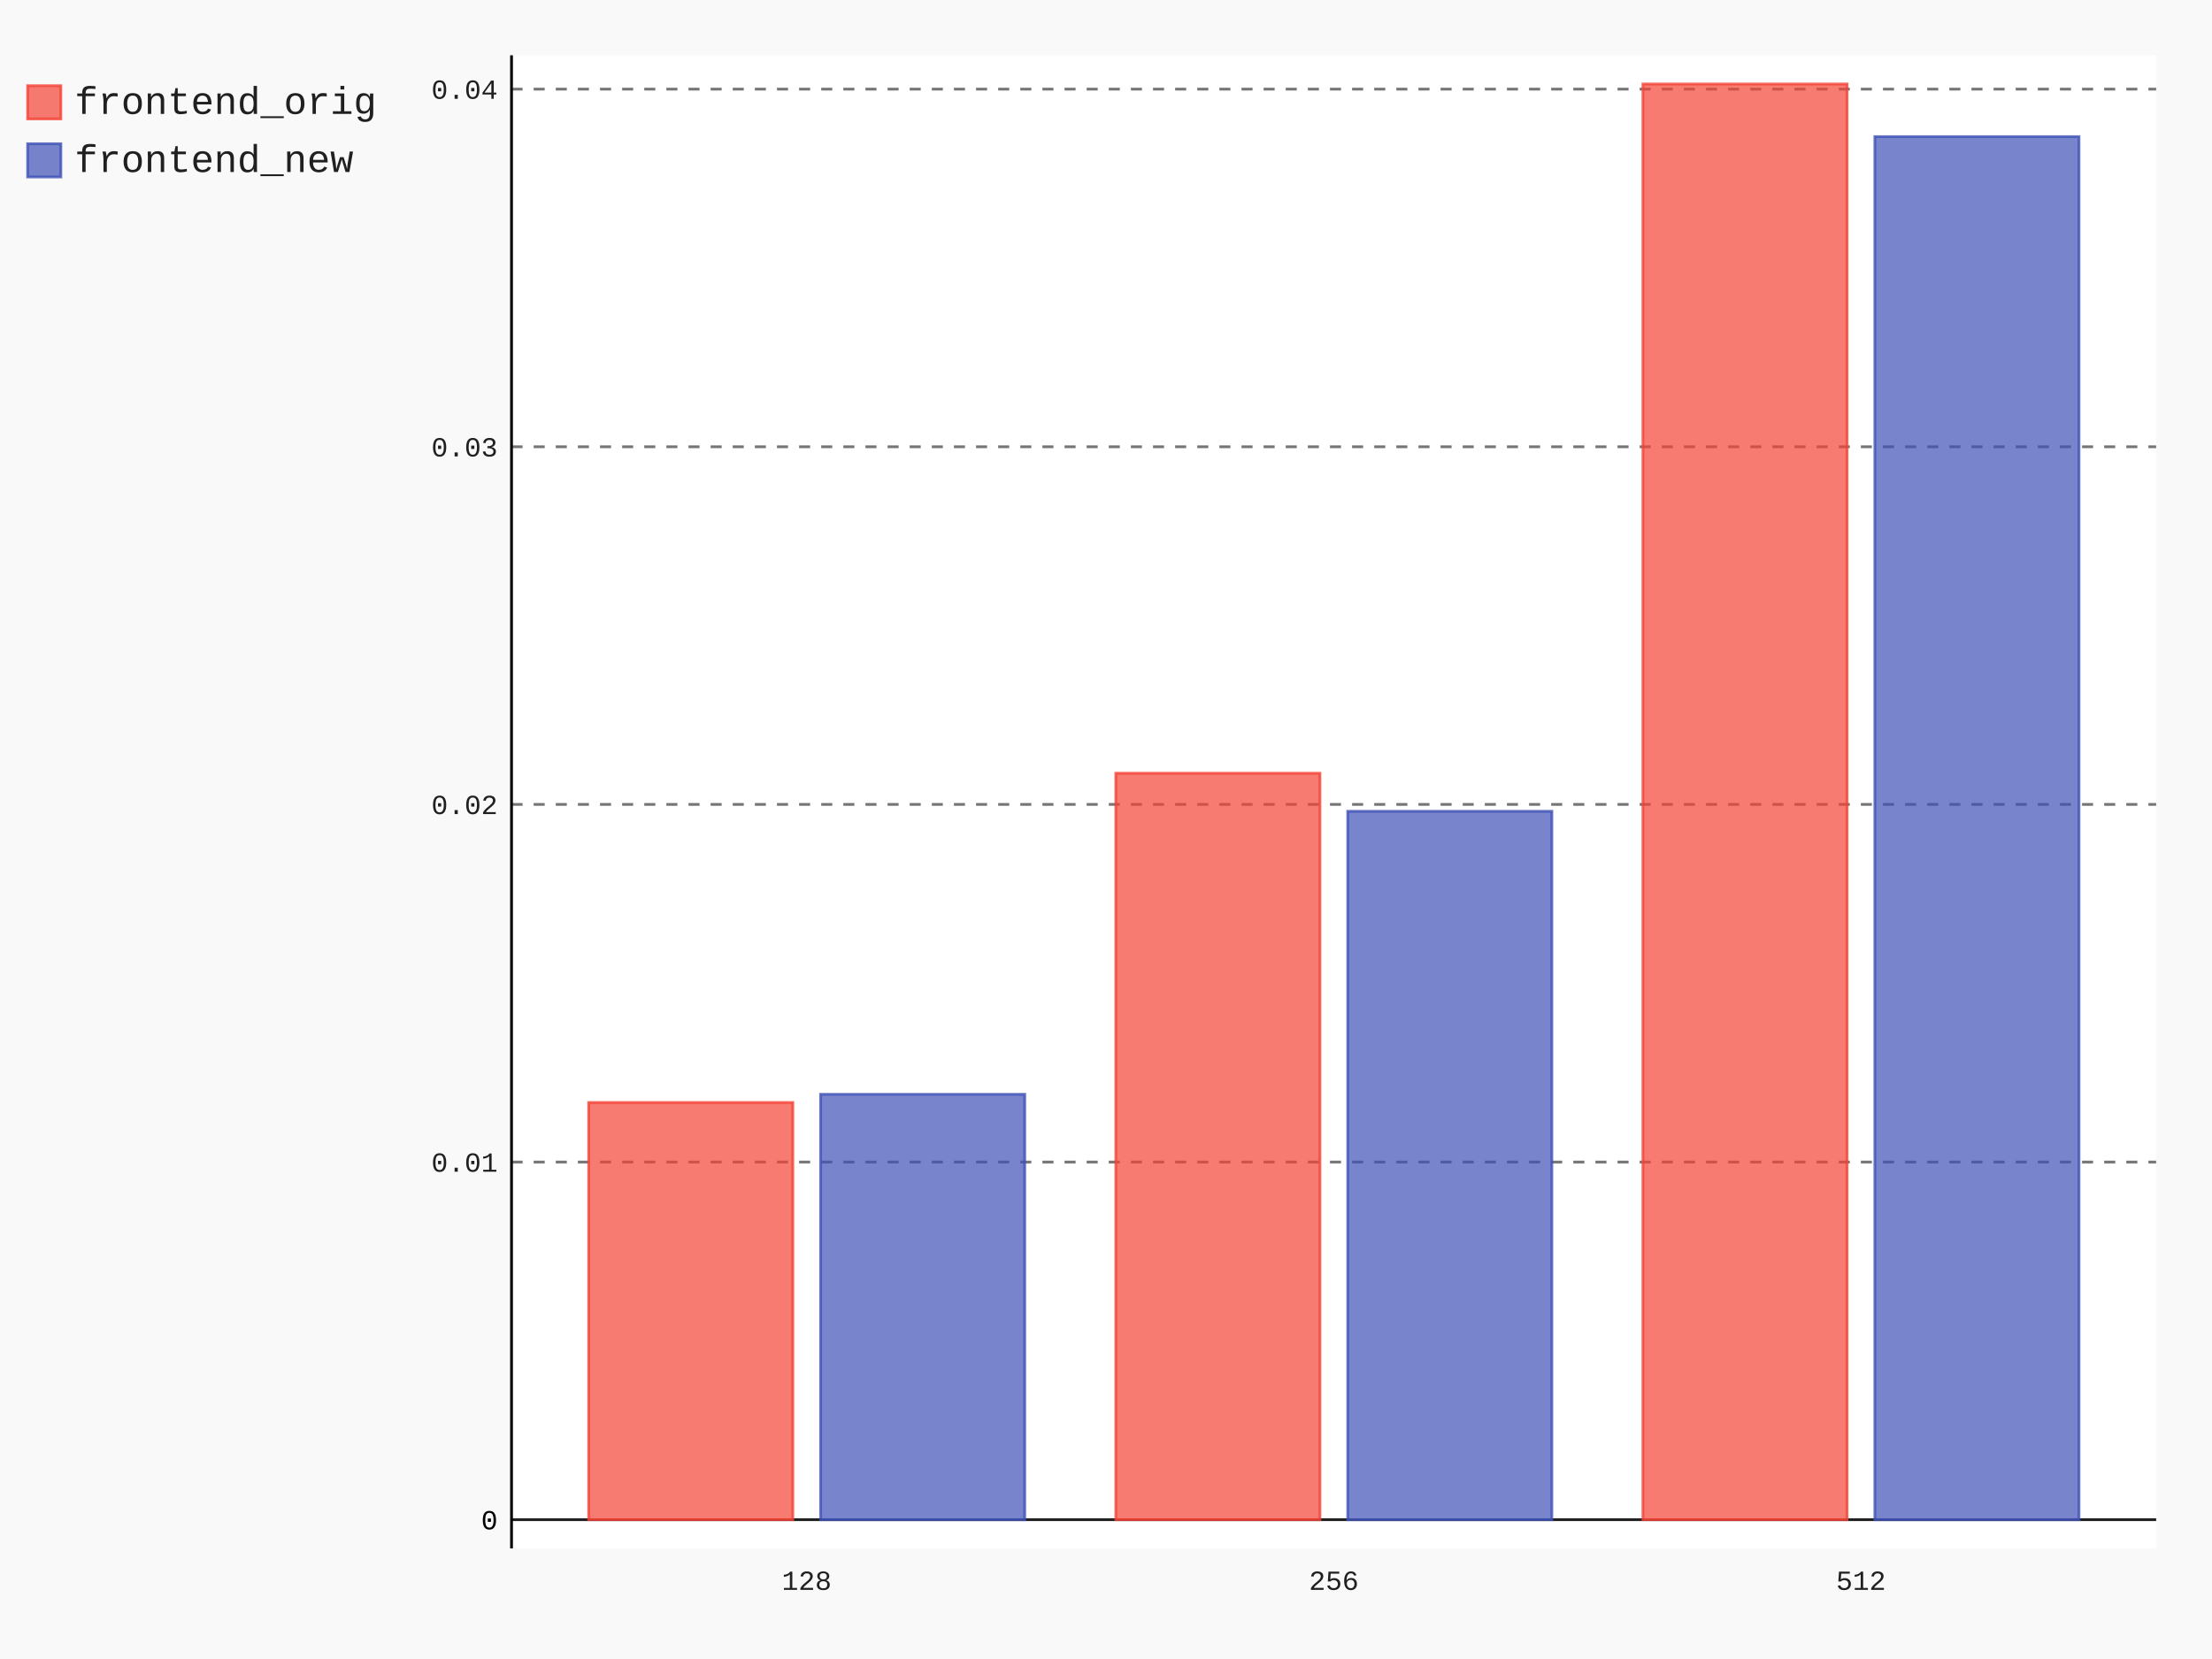
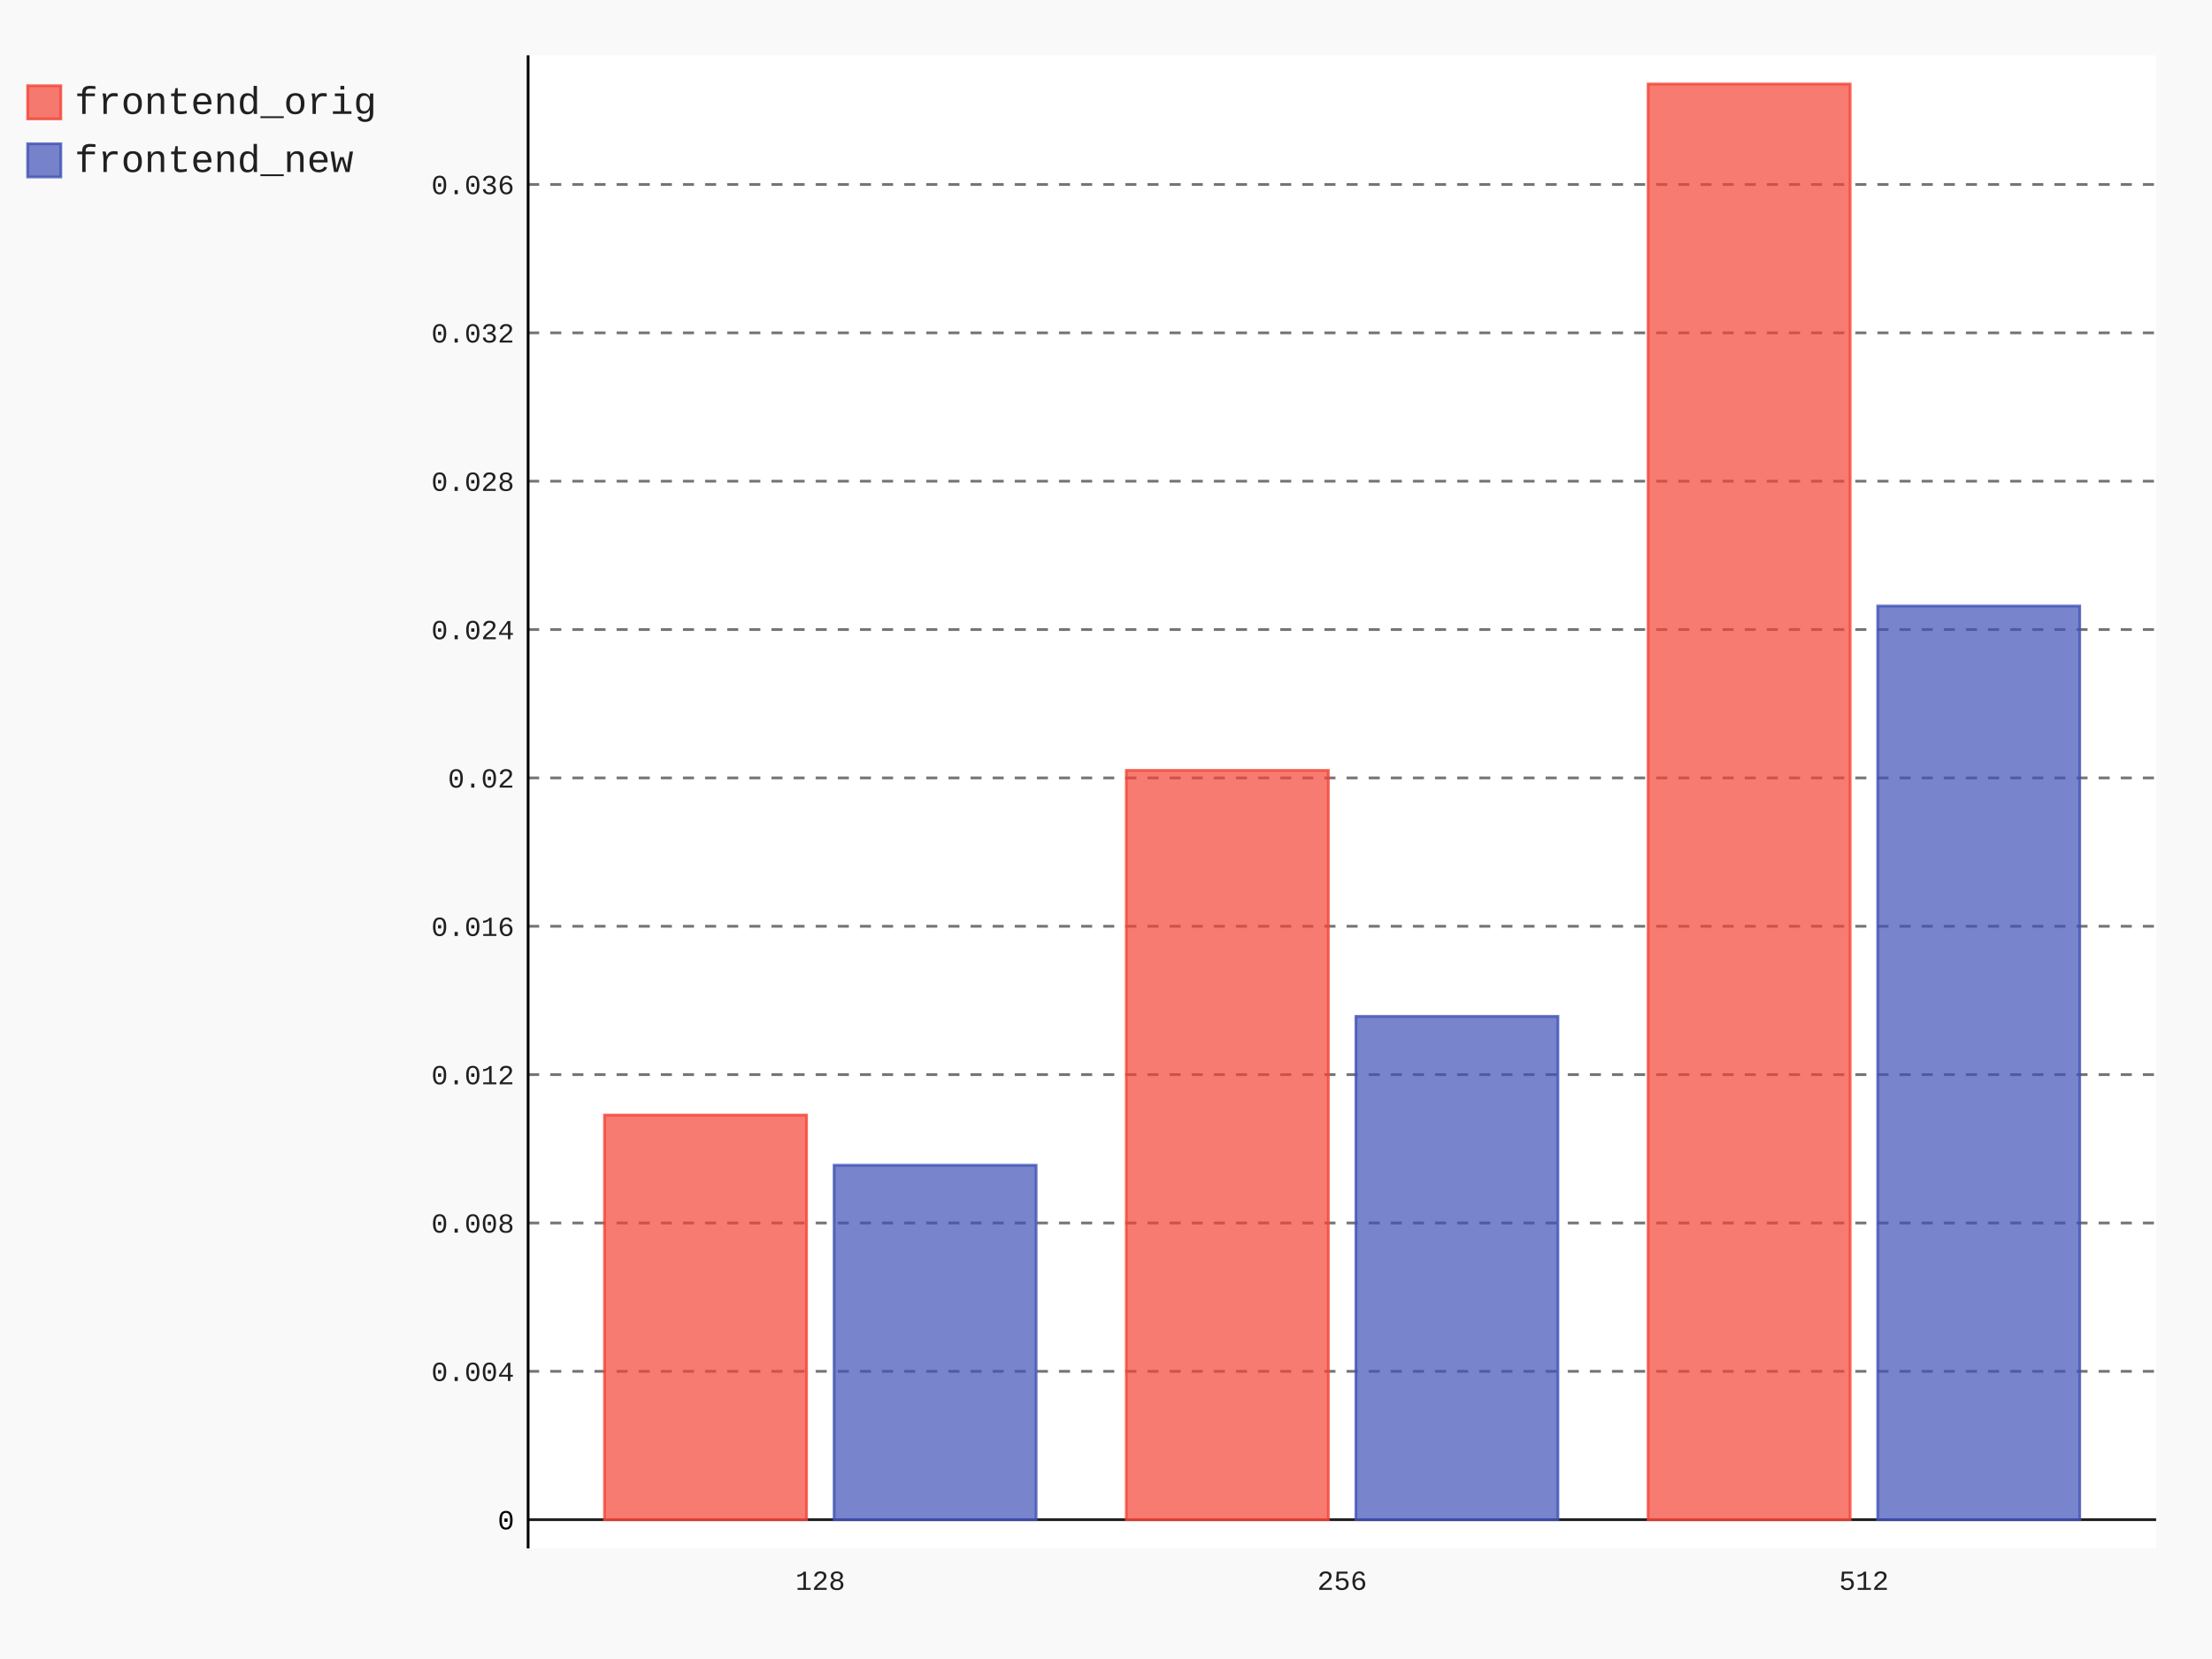
- <svg xmlns="http://www.w3.org/2000/svg" id="chart-689ba2e3-85da-4f12-8e72-561f8f0bceaf" class="pygal-chart" viewBox="0 0 800 600">
+ <svg xmlns="http://www.w3.org/2000/svg" id="chart-379d686c-3c27-4b20-8490-30173d02f009" class="pygal-chart" viewBox="0 0 800 600">
  <defs>
-     <style type="text/css">#chart-689ba2e3-85da-4f12-8e72-561f8f0bceaf{-webkit-user-select:none;-webkit-font-smoothing:antialiased;font-family:Consolas,"Liberation Mono",Menlo,Courier,monospace}#chart-689ba2e3-85da-4f12-8e72-561f8f0bceaf .title{font-family:Consolas,"Liberation Mono",Menlo,Courier,monospace;font-size:16px}#chart-689ba2e3-85da-4f12-8e72-561f8f0bceaf .legends .legend text{font-family:Consolas,"Liberation Mono",Menlo,Courier,monospace;font-size:14px}#chart-689ba2e3-85da-4f12-8e72-561f8f0bceaf .axis text{font-family:Consolas,"Liberation Mono",Menlo,Courier,monospace;font-size:10px}#chart-689ba2e3-85da-4f12-8e72-561f8f0bceaf .axis text.major{font-family:Consolas,"Liberation Mono",Menlo,Courier,monospace;font-size:10px}#chart-689ba2e3-85da-4f12-8e72-561f8f0bceaf .text-overlay text.value{font-family:Consolas,"Liberation Mono",Menlo,Courier,monospace;font-size:16px}#chart-689ba2e3-85da-4f12-8e72-561f8f0bceaf .text-overlay text.label{font-family:Consolas,"Liberation Mono",Menlo,Courier,monospace;font-size:10px}#chart-689ba2e3-85da-4f12-8e72-561f8f0bceaf .tooltip{font-family:Consolas,"Liberation Mono",Menlo,Courier,monospace;font-size:14px}#chart-689ba2e3-85da-4f12-8e72-561f8f0bceaf text.no_data{font-family:Consolas,"Liberation Mono",Menlo,Courier,monospace;font-size:64px}
- #chart-689ba2e3-85da-4f12-8e72-561f8f0bceaf{background-color:rgba(249,249,249,1)}#chart-689ba2e3-85da-4f12-8e72-561f8f0bceaf path,#chart-689ba2e3-85da-4f12-8e72-561f8f0bceaf line,#chart-689ba2e3-85da-4f12-8e72-561f8f0bceaf rect,#chart-689ba2e3-85da-4f12-8e72-561f8f0bceaf circle{-webkit-transition:150ms;-moz-transition:150ms;transition:150ms}#chart-689ba2e3-85da-4f12-8e72-561f8f0bceaf .graph &gt; .background{fill:rgba(249,249,249,1)}#chart-689ba2e3-85da-4f12-8e72-561f8f0bceaf .plot &gt; .background{fill:rgba(255,255,255,1)}#chart-689ba2e3-85da-4f12-8e72-561f8f0bceaf .graph{fill:rgba(0,0,0,.87)}#chart-689ba2e3-85da-4f12-8e72-561f8f0bceaf text.no_data{fill:rgba(0,0,0,1)}#chart-689ba2e3-85da-4f12-8e72-561f8f0bceaf .title{fill:rgba(0,0,0,1)}#chart-689ba2e3-85da-4f12-8e72-561f8f0bceaf .legends .legend text{fill:rgba(0,0,0,.87)}#chart-689ba2e3-85da-4f12-8e72-561f8f0bceaf .legends .legend:hover text{fill:rgba(0,0,0,1)}#chart-689ba2e3-85da-4f12-8e72-561f8f0bceaf .axis .line{stroke:rgba(0,0,0,1)}#chart-689ba2e3-85da-4f12-8e72-561f8f0bceaf .axis .guide.line{stroke:rgba(0,0,0,.54)}#chart-689ba2e3-85da-4f12-8e72-561f8f0bceaf .axis .major.line{stroke:rgba(0,0,0,.87)}#chart-689ba2e3-85da-4f12-8e72-561f8f0bceaf .axis text.major{fill:rgba(0,0,0,1)}#chart-689ba2e3-85da-4f12-8e72-561f8f0bceaf .axis.y .guides:hover .guide.line,#chart-689ba2e3-85da-4f12-8e72-561f8f0bceaf .line-graph .axis.x .guides:hover .guide.line,#chart-689ba2e3-85da-4f12-8e72-561f8f0bceaf .stackedline-graph .axis.x .guides:hover .guide.line,#chart-689ba2e3-85da-4f12-8e72-561f8f0bceaf .xy-graph .axis.x .guides:hover .guide.line{stroke:rgba(0,0,0,1)}#chart-689ba2e3-85da-4f12-8e72-561f8f0bceaf .axis .guides:hover text{fill:rgba(0,0,0,1)}#chart-689ba2e3-85da-4f12-8e72-561f8f0bceaf .reactive{fill-opacity:.7;stroke-opacity:.8}#chart-689ba2e3-85da-4f12-8e72-561f8f0bceaf .ci{stroke:rgba(0,0,0,.87)}#chart-689ba2e3-85da-4f12-8e72-561f8f0bceaf .reactive.active,#chart-689ba2e3-85da-4f12-8e72-561f8f0bceaf .active .reactive{fill-opacity:.8;stroke-opacity:.9;stroke-width:4}#chart-689ba2e3-85da-4f12-8e72-561f8f0bceaf .ci .reactive.active{stroke-width:1.5}#chart-689ba2e3-85da-4f12-8e72-561f8f0bceaf .series text{fill:rgba(0,0,0,1)}#chart-689ba2e3-85da-4f12-8e72-561f8f0bceaf .tooltip rect{fill:rgba(255,255,255,1);stroke:rgba(0,0,0,1);-webkit-transition:opacity 150ms;-moz-transition:opacity 150ms;transition:opacity 150ms}#chart-689ba2e3-85da-4f12-8e72-561f8f0bceaf .tooltip .label{fill:rgba(0,0,0,.87)}#chart-689ba2e3-85da-4f12-8e72-561f8f0bceaf .tooltip .label{fill:rgba(0,0,0,.87)}#chart-689ba2e3-85da-4f12-8e72-561f8f0bceaf .tooltip .legend{font-size:.8em;fill:rgba(0,0,0,.54)}#chart-689ba2e3-85da-4f12-8e72-561f8f0bceaf .tooltip .x_label{font-size:.6em;fill:rgba(0,0,0,1)}#chart-689ba2e3-85da-4f12-8e72-561f8f0bceaf .tooltip .xlink{font-size:.5em;text-decoration:underline}#chart-689ba2e3-85da-4f12-8e72-561f8f0bceaf .tooltip .value{font-size:1.5em}#chart-689ba2e3-85da-4f12-8e72-561f8f0bceaf .bound{font-size:.5em}#chart-689ba2e3-85da-4f12-8e72-561f8f0bceaf .max-value{font-size:.75em;fill:rgba(0,0,0,.54)}#chart-689ba2e3-85da-4f12-8e72-561f8f0bceaf .map-element{fill:rgba(255,255,255,1);stroke:rgba(0,0,0,.54) !important}#chart-689ba2e3-85da-4f12-8e72-561f8f0bceaf .map-element .reactive{fill-opacity:inherit;stroke-opacity:inherit}#chart-689ba2e3-85da-4f12-8e72-561f8f0bceaf .color-0,#chart-689ba2e3-85da-4f12-8e72-561f8f0bceaf .color-0 a:visited{stroke:#F44336;fill:#F44336}#chart-689ba2e3-85da-4f12-8e72-561f8f0bceaf .color-1,#chart-689ba2e3-85da-4f12-8e72-561f8f0bceaf .color-1 a:visited{stroke:#3F51B5;fill:#3F51B5}#chart-689ba2e3-85da-4f12-8e72-561f8f0bceaf .text-overlay .color-0 text{fill:black}#chart-689ba2e3-85da-4f12-8e72-561f8f0bceaf .text-overlay .color-1 text{fill:black}
- #chart-689ba2e3-85da-4f12-8e72-561f8f0bceaf text.no_data{text-anchor:middle}#chart-689ba2e3-85da-4f12-8e72-561f8f0bceaf .guide.line{fill:none}#chart-689ba2e3-85da-4f12-8e72-561f8f0bceaf .centered{text-anchor:middle}#chart-689ba2e3-85da-4f12-8e72-561f8f0bceaf .title{text-anchor:middle}#chart-689ba2e3-85da-4f12-8e72-561f8f0bceaf .legends .legend text{fill-opacity:1}#chart-689ba2e3-85da-4f12-8e72-561f8f0bceaf .axis.x text{text-anchor:middle}#chart-689ba2e3-85da-4f12-8e72-561f8f0bceaf .axis.x:not(.web) text[transform]{text-anchor:start}#chart-689ba2e3-85da-4f12-8e72-561f8f0bceaf .axis.x:not(.web) text[transform].backwards{text-anchor:end}#chart-689ba2e3-85da-4f12-8e72-561f8f0bceaf .axis.y text{text-anchor:end}#chart-689ba2e3-85da-4f12-8e72-561f8f0bceaf .axis.y text[transform].backwards{text-anchor:start}#chart-689ba2e3-85da-4f12-8e72-561f8f0bceaf .axis.y2 text{text-anchor:start}#chart-689ba2e3-85da-4f12-8e72-561f8f0bceaf .axis.y2 text[transform].backwards{text-anchor:end}#chart-689ba2e3-85da-4f12-8e72-561f8f0bceaf .axis .guide.line{stroke-dasharray:4,4}#chart-689ba2e3-85da-4f12-8e72-561f8f0bceaf .axis .major.guide.line{stroke-dasharray:6,6}#chart-689ba2e3-85da-4f12-8e72-561f8f0bceaf .horizontal .axis.y .guide.line,#chart-689ba2e3-85da-4f12-8e72-561f8f0bceaf .horizontal .axis.y2 .guide.line,#chart-689ba2e3-85da-4f12-8e72-561f8f0bceaf .vertical .axis.x .guide.line{opacity:0}#chart-689ba2e3-85da-4f12-8e72-561f8f0bceaf .horizontal .axis.always_show .guide.line,#chart-689ba2e3-85da-4f12-8e72-561f8f0bceaf .vertical .axis.always_show .guide.line{opacity:1 !important}#chart-689ba2e3-85da-4f12-8e72-561f8f0bceaf .axis.y .guides:hover .guide.line,#chart-689ba2e3-85da-4f12-8e72-561f8f0bceaf .axis.y2 .guides:hover .guide.line,#chart-689ba2e3-85da-4f12-8e72-561f8f0bceaf .axis.x .guides:hover .guide.line{opacity:1}#chart-689ba2e3-85da-4f12-8e72-561f8f0bceaf .axis .guides:hover text{opacity:1}#chart-689ba2e3-85da-4f12-8e72-561f8f0bceaf .nofill{fill:none}#chart-689ba2e3-85da-4f12-8e72-561f8f0bceaf .subtle-fill{fill-opacity:.2}#chart-689ba2e3-85da-4f12-8e72-561f8f0bceaf .dot{stroke-width:1px;fill-opacity:1}#chart-689ba2e3-85da-4f12-8e72-561f8f0bceaf .dot.active{stroke-width:5px}#chart-689ba2e3-85da-4f12-8e72-561f8f0bceaf .dot.negative{fill:transparent}#chart-689ba2e3-85da-4f12-8e72-561f8f0bceaf text,#chart-689ba2e3-85da-4f12-8e72-561f8f0bceaf tspan{stroke:none !important}#chart-689ba2e3-85da-4f12-8e72-561f8f0bceaf .series text.active{opacity:1}#chart-689ba2e3-85da-4f12-8e72-561f8f0bceaf .tooltip rect{fill-opacity:.95;stroke-width:.5}#chart-689ba2e3-85da-4f12-8e72-561f8f0bceaf .tooltip text{fill-opacity:1}#chart-689ba2e3-85da-4f12-8e72-561f8f0bceaf .showable{visibility:hidden}#chart-689ba2e3-85da-4f12-8e72-561f8f0bceaf .showable.shown{visibility:visible}#chart-689ba2e3-85da-4f12-8e72-561f8f0bceaf .gauge-background{fill:rgba(229,229,229,1);stroke:none}#chart-689ba2e3-85da-4f12-8e72-561f8f0bceaf .bg-lines{stroke:rgba(249,249,249,1);stroke-width:2px}</style>
+     <style type="text/css">#chart-379d686c-3c27-4b20-8490-30173d02f009{-webkit-user-select:none;-webkit-font-smoothing:antialiased;font-family:Consolas,"Liberation Mono",Menlo,Courier,monospace}#chart-379d686c-3c27-4b20-8490-30173d02f009 .title{font-family:Consolas,"Liberation Mono",Menlo,Courier,monospace;font-size:16px}#chart-379d686c-3c27-4b20-8490-30173d02f009 .legends .legend text{font-family:Consolas,"Liberation Mono",Menlo,Courier,monospace;font-size:14px}#chart-379d686c-3c27-4b20-8490-30173d02f009 .axis text{font-family:Consolas,"Liberation Mono",Menlo,Courier,monospace;font-size:10px}#chart-379d686c-3c27-4b20-8490-30173d02f009 .axis text.major{font-family:Consolas,"Liberation Mono",Menlo,Courier,monospace;font-size:10px}#chart-379d686c-3c27-4b20-8490-30173d02f009 .text-overlay text.value{font-family:Consolas,"Liberation Mono",Menlo,Courier,monospace;font-size:16px}#chart-379d686c-3c27-4b20-8490-30173d02f009 .text-overlay text.label{font-family:Consolas,"Liberation Mono",Menlo,Courier,monospace;font-size:10px}#chart-379d686c-3c27-4b20-8490-30173d02f009 .tooltip{font-family:Consolas,"Liberation Mono",Menlo,Courier,monospace;font-size:14px}#chart-379d686c-3c27-4b20-8490-30173d02f009 text.no_data{font-family:Consolas,"Liberation Mono",Menlo,Courier,monospace;font-size:64px}
+ #chart-379d686c-3c27-4b20-8490-30173d02f009{background-color:rgba(249,249,249,1)}#chart-379d686c-3c27-4b20-8490-30173d02f009 path,#chart-379d686c-3c27-4b20-8490-30173d02f009 line,#chart-379d686c-3c27-4b20-8490-30173d02f009 rect,#chart-379d686c-3c27-4b20-8490-30173d02f009 circle{-webkit-transition:150ms;-moz-transition:150ms;transition:150ms}#chart-379d686c-3c27-4b20-8490-30173d02f009 .graph &gt; .background{fill:rgba(249,249,249,1)}#chart-379d686c-3c27-4b20-8490-30173d02f009 .plot &gt; .background{fill:rgba(255,255,255,1)}#chart-379d686c-3c27-4b20-8490-30173d02f009 .graph{fill:rgba(0,0,0,.87)}#chart-379d686c-3c27-4b20-8490-30173d02f009 text.no_data{fill:rgba(0,0,0,1)}#chart-379d686c-3c27-4b20-8490-30173d02f009 .title{fill:rgba(0,0,0,1)}#chart-379d686c-3c27-4b20-8490-30173d02f009 .legends .legend text{fill:rgba(0,0,0,.87)}#chart-379d686c-3c27-4b20-8490-30173d02f009 .legends .legend:hover text{fill:rgba(0,0,0,1)}#chart-379d686c-3c27-4b20-8490-30173d02f009 .axis .line{stroke:rgba(0,0,0,1)}#chart-379d686c-3c27-4b20-8490-30173d02f009 .axis .guide.line{stroke:rgba(0,0,0,.54)}#chart-379d686c-3c27-4b20-8490-30173d02f009 .axis .major.line{stroke:rgba(0,0,0,.87)}#chart-379d686c-3c27-4b20-8490-30173d02f009 .axis text.major{fill:rgba(0,0,0,1)}#chart-379d686c-3c27-4b20-8490-30173d02f009 .axis.y .guides:hover .guide.line,#chart-379d686c-3c27-4b20-8490-30173d02f009 .line-graph .axis.x .guides:hover .guide.line,#chart-379d686c-3c27-4b20-8490-30173d02f009 .stackedline-graph .axis.x .guides:hover .guide.line,#chart-379d686c-3c27-4b20-8490-30173d02f009 .xy-graph .axis.x .guides:hover .guide.line{stroke:rgba(0,0,0,1)}#chart-379d686c-3c27-4b20-8490-30173d02f009 .axis .guides:hover text{fill:rgba(0,0,0,1)}#chart-379d686c-3c27-4b20-8490-30173d02f009 .reactive{fill-opacity:.7;stroke-opacity:.8}#chart-379d686c-3c27-4b20-8490-30173d02f009 .ci{stroke:rgba(0,0,0,.87)}#chart-379d686c-3c27-4b20-8490-30173d02f009 .reactive.active,#chart-379d686c-3c27-4b20-8490-30173d02f009 .active .reactive{fill-opacity:.8;stroke-opacity:.9;stroke-width:4}#chart-379d686c-3c27-4b20-8490-30173d02f009 .ci .reactive.active{stroke-width:1.5}#chart-379d686c-3c27-4b20-8490-30173d02f009 .series text{fill:rgba(0,0,0,1)}#chart-379d686c-3c27-4b20-8490-30173d02f009 .tooltip rect{fill:rgba(255,255,255,1);stroke:rgba(0,0,0,1);-webkit-transition:opacity 150ms;-moz-transition:opacity 150ms;transition:opacity 150ms}#chart-379d686c-3c27-4b20-8490-30173d02f009 .tooltip .label{fill:rgba(0,0,0,.87)}#chart-379d686c-3c27-4b20-8490-30173d02f009 .tooltip .label{fill:rgba(0,0,0,.87)}#chart-379d686c-3c27-4b20-8490-30173d02f009 .tooltip .legend{font-size:.8em;fill:rgba(0,0,0,.54)}#chart-379d686c-3c27-4b20-8490-30173d02f009 .tooltip .x_label{font-size:.6em;fill:rgba(0,0,0,1)}#chart-379d686c-3c27-4b20-8490-30173d02f009 .tooltip .xlink{font-size:.5em;text-decoration:underline}#chart-379d686c-3c27-4b20-8490-30173d02f009 .tooltip .value{font-size:1.5em}#chart-379d686c-3c27-4b20-8490-30173d02f009 .bound{font-size:.5em}#chart-379d686c-3c27-4b20-8490-30173d02f009 .max-value{font-size:.75em;fill:rgba(0,0,0,.54)}#chart-379d686c-3c27-4b20-8490-30173d02f009 .map-element{fill:rgba(255,255,255,1);stroke:rgba(0,0,0,.54) !important}#chart-379d686c-3c27-4b20-8490-30173d02f009 .map-element .reactive{fill-opacity:inherit;stroke-opacity:inherit}#chart-379d686c-3c27-4b20-8490-30173d02f009 .color-0,#chart-379d686c-3c27-4b20-8490-30173d02f009 .color-0 a:visited{stroke:#F44336;fill:#F44336}#chart-379d686c-3c27-4b20-8490-30173d02f009 .color-1,#chart-379d686c-3c27-4b20-8490-30173d02f009 .color-1 a:visited{stroke:#3F51B5;fill:#3F51B5}#chart-379d686c-3c27-4b20-8490-30173d02f009 .text-overlay .color-0 text{fill:black}#chart-379d686c-3c27-4b20-8490-30173d02f009 .text-overlay .color-1 text{fill:black}
+ #chart-379d686c-3c27-4b20-8490-30173d02f009 text.no_data{text-anchor:middle}#chart-379d686c-3c27-4b20-8490-30173d02f009 .guide.line{fill:none}#chart-379d686c-3c27-4b20-8490-30173d02f009 .centered{text-anchor:middle}#chart-379d686c-3c27-4b20-8490-30173d02f009 .title{text-anchor:middle}#chart-379d686c-3c27-4b20-8490-30173d02f009 .legends .legend text{fill-opacity:1}#chart-379d686c-3c27-4b20-8490-30173d02f009 .axis.x text{text-anchor:middle}#chart-379d686c-3c27-4b20-8490-30173d02f009 .axis.x:not(.web) text[transform]{text-anchor:start}#chart-379d686c-3c27-4b20-8490-30173d02f009 .axis.x:not(.web) text[transform].backwards{text-anchor:end}#chart-379d686c-3c27-4b20-8490-30173d02f009 .axis.y text{text-anchor:end}#chart-379d686c-3c27-4b20-8490-30173d02f009 .axis.y text[transform].backwards{text-anchor:start}#chart-379d686c-3c27-4b20-8490-30173d02f009 .axis.y2 text{text-anchor:start}#chart-379d686c-3c27-4b20-8490-30173d02f009 .axis.y2 text[transform].backwards{text-anchor:end}#chart-379d686c-3c27-4b20-8490-30173d02f009 .axis .guide.line{stroke-dasharray:4,4}#chart-379d686c-3c27-4b20-8490-30173d02f009 .axis .major.guide.line{stroke-dasharray:6,6}#chart-379d686c-3c27-4b20-8490-30173d02f009 .horizontal .axis.y .guide.line,#chart-379d686c-3c27-4b20-8490-30173d02f009 .horizontal .axis.y2 .guide.line,#chart-379d686c-3c27-4b20-8490-30173d02f009 .vertical .axis.x .guide.line{opacity:0}#chart-379d686c-3c27-4b20-8490-30173d02f009 .horizontal .axis.always_show .guide.line,#chart-379d686c-3c27-4b20-8490-30173d02f009 .vertical .axis.always_show .guide.line{opacity:1 !important}#chart-379d686c-3c27-4b20-8490-30173d02f009 .axis.y .guides:hover .guide.line,#chart-379d686c-3c27-4b20-8490-30173d02f009 .axis.y2 .guides:hover .guide.line,#chart-379d686c-3c27-4b20-8490-30173d02f009 .axis.x .guides:hover .guide.line{opacity:1}#chart-379d686c-3c27-4b20-8490-30173d02f009 .axis .guides:hover text{opacity:1}#chart-379d686c-3c27-4b20-8490-30173d02f009 .nofill{fill:none}#chart-379d686c-3c27-4b20-8490-30173d02f009 .subtle-fill{fill-opacity:.2}#chart-379d686c-3c27-4b20-8490-30173d02f009 .dot{stroke-width:1px;fill-opacity:1}#chart-379d686c-3c27-4b20-8490-30173d02f009 .dot.active{stroke-width:5px}#chart-379d686c-3c27-4b20-8490-30173d02f009 .dot.negative{fill:transparent}#chart-379d686c-3c27-4b20-8490-30173d02f009 text,#chart-379d686c-3c27-4b20-8490-30173d02f009 tspan{stroke:none !important}#chart-379d686c-3c27-4b20-8490-30173d02f009 .series text.active{opacity:1}#chart-379d686c-3c27-4b20-8490-30173d02f009 .tooltip rect{fill-opacity:.95;stroke-width:.5}#chart-379d686c-3c27-4b20-8490-30173d02f009 .tooltip text{fill-opacity:1}#chart-379d686c-3c27-4b20-8490-30173d02f009 .showable{visibility:hidden}#chart-379d686c-3c27-4b20-8490-30173d02f009 .showable.shown{visibility:visible}#chart-379d686c-3c27-4b20-8490-30173d02f009 .gauge-background{fill:rgba(229,229,229,1);stroke:none}#chart-379d686c-3c27-4b20-8490-30173d02f009 .bg-lines{stroke:rgba(249,249,249,1);stroke-width:2px}</style>
  </defs>
  <g class="graph bar-graph vertical">
    <rect x="0" y="0" width="800" height="600" class="background" />
-     <g transform="translate(185, 20)" class="plot">
-       <rect x="0" y="0" width="594.8" height="540" class="background" />
+     <g transform="translate(191, 20)" class="plot">
+       <rect x="0" y="0" width="588.8" height="540" class="background" />
      <g class="axis y always_show">
        <g class="guides">
-           <path d="M0 529.615 h594.8" class="axis major line" />
+           <path d="M0 529.615 h588.8" class="axis major line" />
          <text x="-5" y="533.115" class="major">0</text>
        </g>
        <g class="guides">
-           <path d="M0 400.27 h594.8" class="guide line" />
-           <text x="-5" y="403.77" class="">0.01</text>
+           <path d="M0 475.96 h588.8" class="guide line" />
+           <text x="-5" y="479.46" class="">0.004</text>
        </g>
        <g class="guides">
-           <path d="M0 270.925 h594.8" class="guide line" />
-           <text x="-5" y="274.425" class="">0.02</text>
+           <path d="M0 422.306 h588.8" class="guide line" />
+           <text x="-5" y="425.806" class="">0.008</text>
        </g>
        <g class="guides">
-           <path d="M0 141.579 h594.8" class="guide line" />
-           <text x="-5" y="145.079" class="">0.03</text>
+           <path d="M0 368.651 h588.8" class="guide line" />
+           <text x="-5" y="372.151" class="">0.012</text>
        </g>
        <g class="guides">
-           <path d="M0 12.234 h594.8" class="guide line" />
-           <text x="-5" y="15.734" class="">0.04</text>
+           <path d="M0 314.996 h588.8" class="guide line" />
+           <text x="-5" y="318.496" class="">0.016</text>
+         </g>
+         <g class="guides">
+           <path d="M0 261.341 h588.8" class="guide line" />
+           <text x="-5" y="264.841" class="">0.02</text>
+         </g>
+         <g class="guides">
+           <path d="M0 207.686 h588.8" class="guide line" />
+           <text x="-5" y="211.186" class="">0.024</text>
+         </g>
+         <g class="guides">
+           <path d="M0 154.031 h588.8" class="guide line" />
+           <text x="-5" y="157.531" class="">0.028</text>
+         </g>
+         <g class="guides">
+           <path d="M0 100.376 h588.8" class="guide line" />
+           <text x="-5" y="103.876" class="">0.032</text>
+         </g>
+         <g class="guides">
+           <path d="M0 46.721 h588.8" class="guide line" />
+           <text x="-5" y="50.221" class="">0.036</text>
        </g>
      </g>
      <g class="axis x">
        <path d="M0 0 v540" class="line" />
        <g class="guides">
-           <path d="M106.759 0 v540" class="guide line" />
-           <text x="106.759" y="555.0" class="">128</text>
+           <path d="M105.682 0 v540" class="guide line" />
+           <text x="105.682" y="555.0" class="">128</text>
        </g>
        <g class="guides">
-           <path d="M297.4 0 v540" class="guide line" />
-           <text x="297.4" y="555.0" class="">256</text>
+           <path d="M294.4 0 v540" class="guide line" />
+           <text x="294.4" y="555.0" class="">256</text>
        </g>
        <g class="guides">
-           <path d="M488.041 0 v540" class="guide line" />
-           <text x="488.041" y="555.0" class="">512</text>
+           <path d="M483.118 0 v540" class="guide line" />
+           <text x="483.118" y="555.0" class="">512</text>
        </g>
      </g>
      <g class="series serie-0 color-0">
        <g class="bars">
          <g class="bar">
-             <rect x="27.91" y="378.739" rx="0" ry="0" width="73.816" height="150.876" class="rect reactive tooltip-trigger" />
+             <rect x="27.628" y="383.269" rx="0" ry="0" width="73.072" height="146.346" class="rect reactive tooltip-trigger" />
          </g>
          <g class="bar">
-             <rect x="218.551" y="259.656" rx="0" ry="0" width="73.816" height="269.959" class="rect reactive tooltip-trigger" />
+             <rect x="216.346" y="258.622" rx="0" ry="0" width="73.072" height="270.993" class="rect reactive tooltip-trigger" />
          </g>
          <g class="bar">
-             <rect x="409.192" y="10.385" rx="0" ry="0" width="73.816" height="519.231" class="rect reactive tooltip-trigger" />
+             <rect x="405.064" y="10.385" rx="0" ry="0" width="73.072" height="519.231" class="rect reactive tooltip-trigger" />
          </g>
        </g>
      </g>
      <g class="series serie-1 color-1">
        <g class="bars">
          <g class="bar">
-             <rect x="111.792" y="375.773" rx="0" ry="0" width="73.816" height="153.843" class="rect reactive tooltip-trigger" />
+             <rect x="110.664" y="401.425" rx="0" ry="0" width="73.072" height="128.191" class="rect reactive tooltip-trigger" />
          </g>
          <g class="bar">
-             <rect x="302.433" y="273.417" rx="0" ry="0" width="73.816" height="256.199" class="rect reactive tooltip-trigger" />
+             <rect x="299.382" y="347.589" rx="0" ry="0" width="73.072" height="182.027" class="rect reactive tooltip-trigger" />
          </g>
          <g class="bar">
-             <rect x="493.074" y="29.417" rx="0" ry="0" width="73.816" height="500.198" class="rect reactive tooltip-trigger" />
+             <rect x="488.1" y="199.177" rx="0" ry="0" width="73.072" height="330.439" class="rect reactive tooltip-trigger" />
          </g>
        </g>
      </g>
    </g>
    <g class="titles" />
-     <g transform="translate(185, 20)" class="plot overlay">
+     <g transform="translate(191, 20)" class="plot overlay">
      <g class="series serie-0 color-0" />
      <g class="series serie-1 color-1" />
    </g>
-     <g transform="translate(185, 20)" class="plot text-overlay">
+     <g transform="translate(191, 20)" class="plot text-overlay">
      <g class="series serie-0 color-0" />
      <g class="series serie-1 color-1" />
    </g>
-     <g transform="translate(185, 20)" class="plot tooltip-overlay">
+     <g transform="translate(191, 20)" class="plot tooltip-overlay">
      <g transform="translate(0 0)" style="opacity: 0" class="tooltip">
        <rect rx="0" ry="0" width="0" height="0" class="tooltip-box" />
        <g class="text" />
      </g>
    </g>
    <g transform="translate(10, 30)" class="legends">
      <g id="activate-serie-0" class="legend reactive activate-serie">
        <rect x="0.0" y="1.0" width="12" height="12" class="color-0 reactive" />
        <text x="17.0" y="11.2">frontend_orig</text>
      </g>
      <g id="activate-serie-1" class="legend reactive activate-serie">
        <rect x="0.0" y="22.0" width="12" height="12" class="color-1 reactive" />
        <text x="17.0" y="32.2">frontend_new</text>
      </g>
    </g>
    <g transform="translate(790, 30)" class="legends" />
  </g>
</svg>
